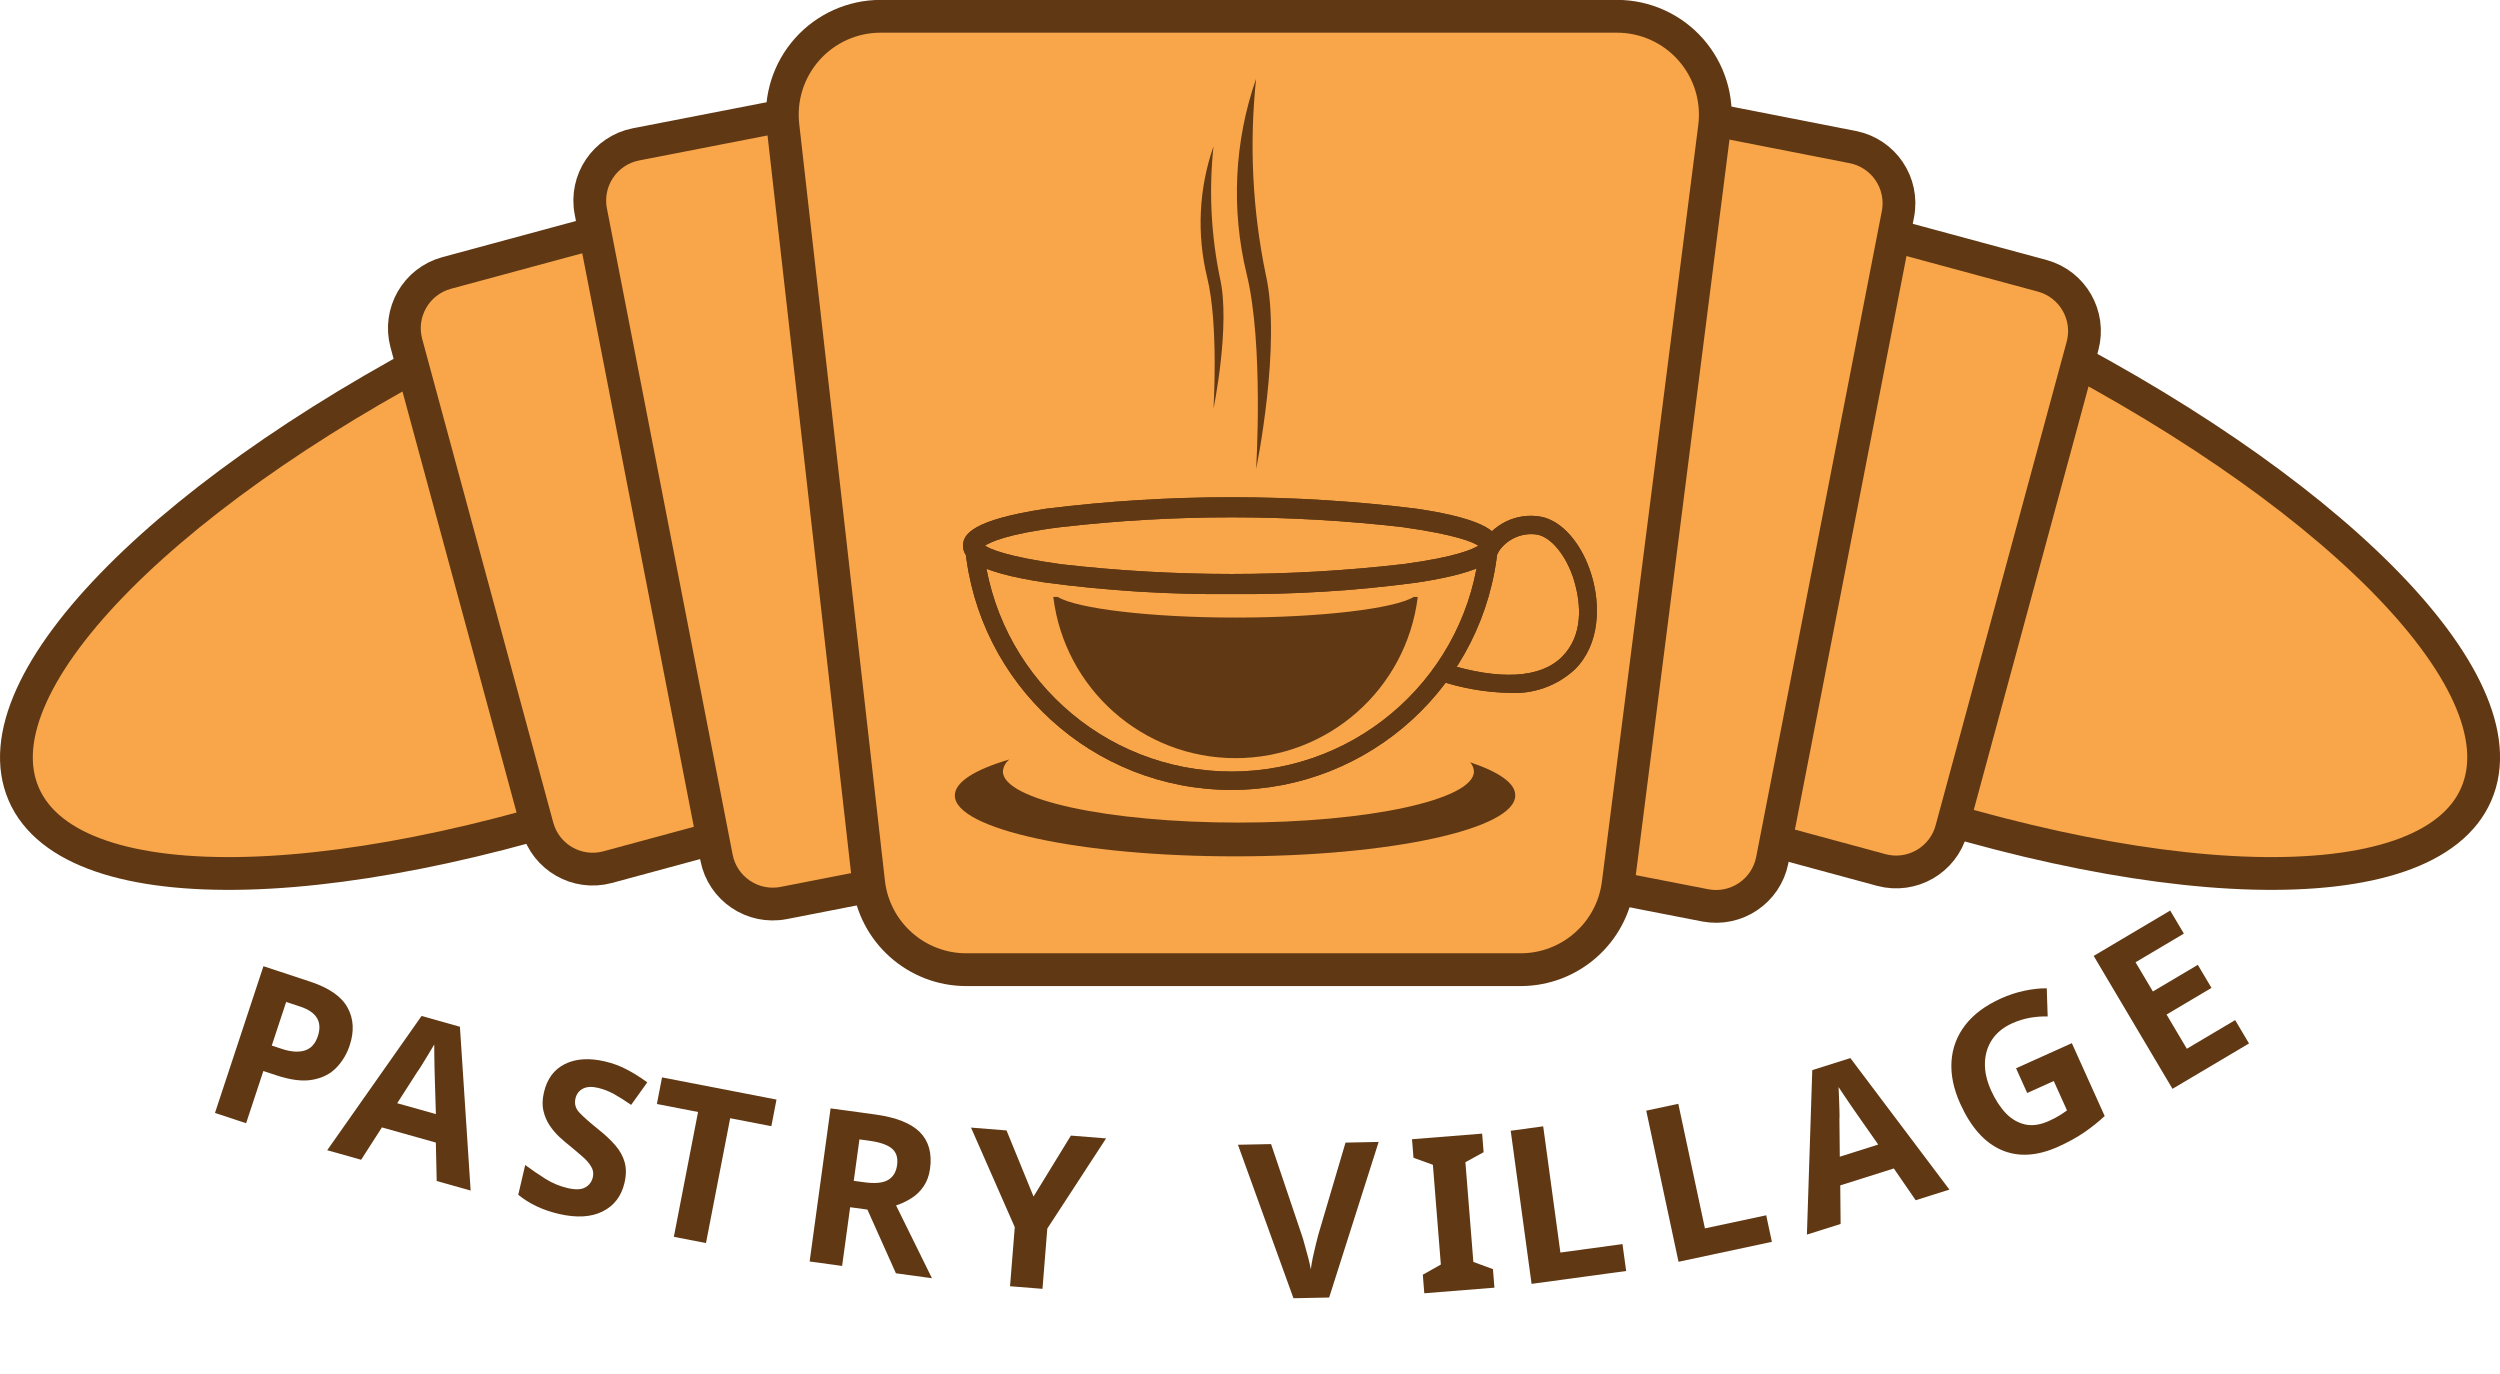
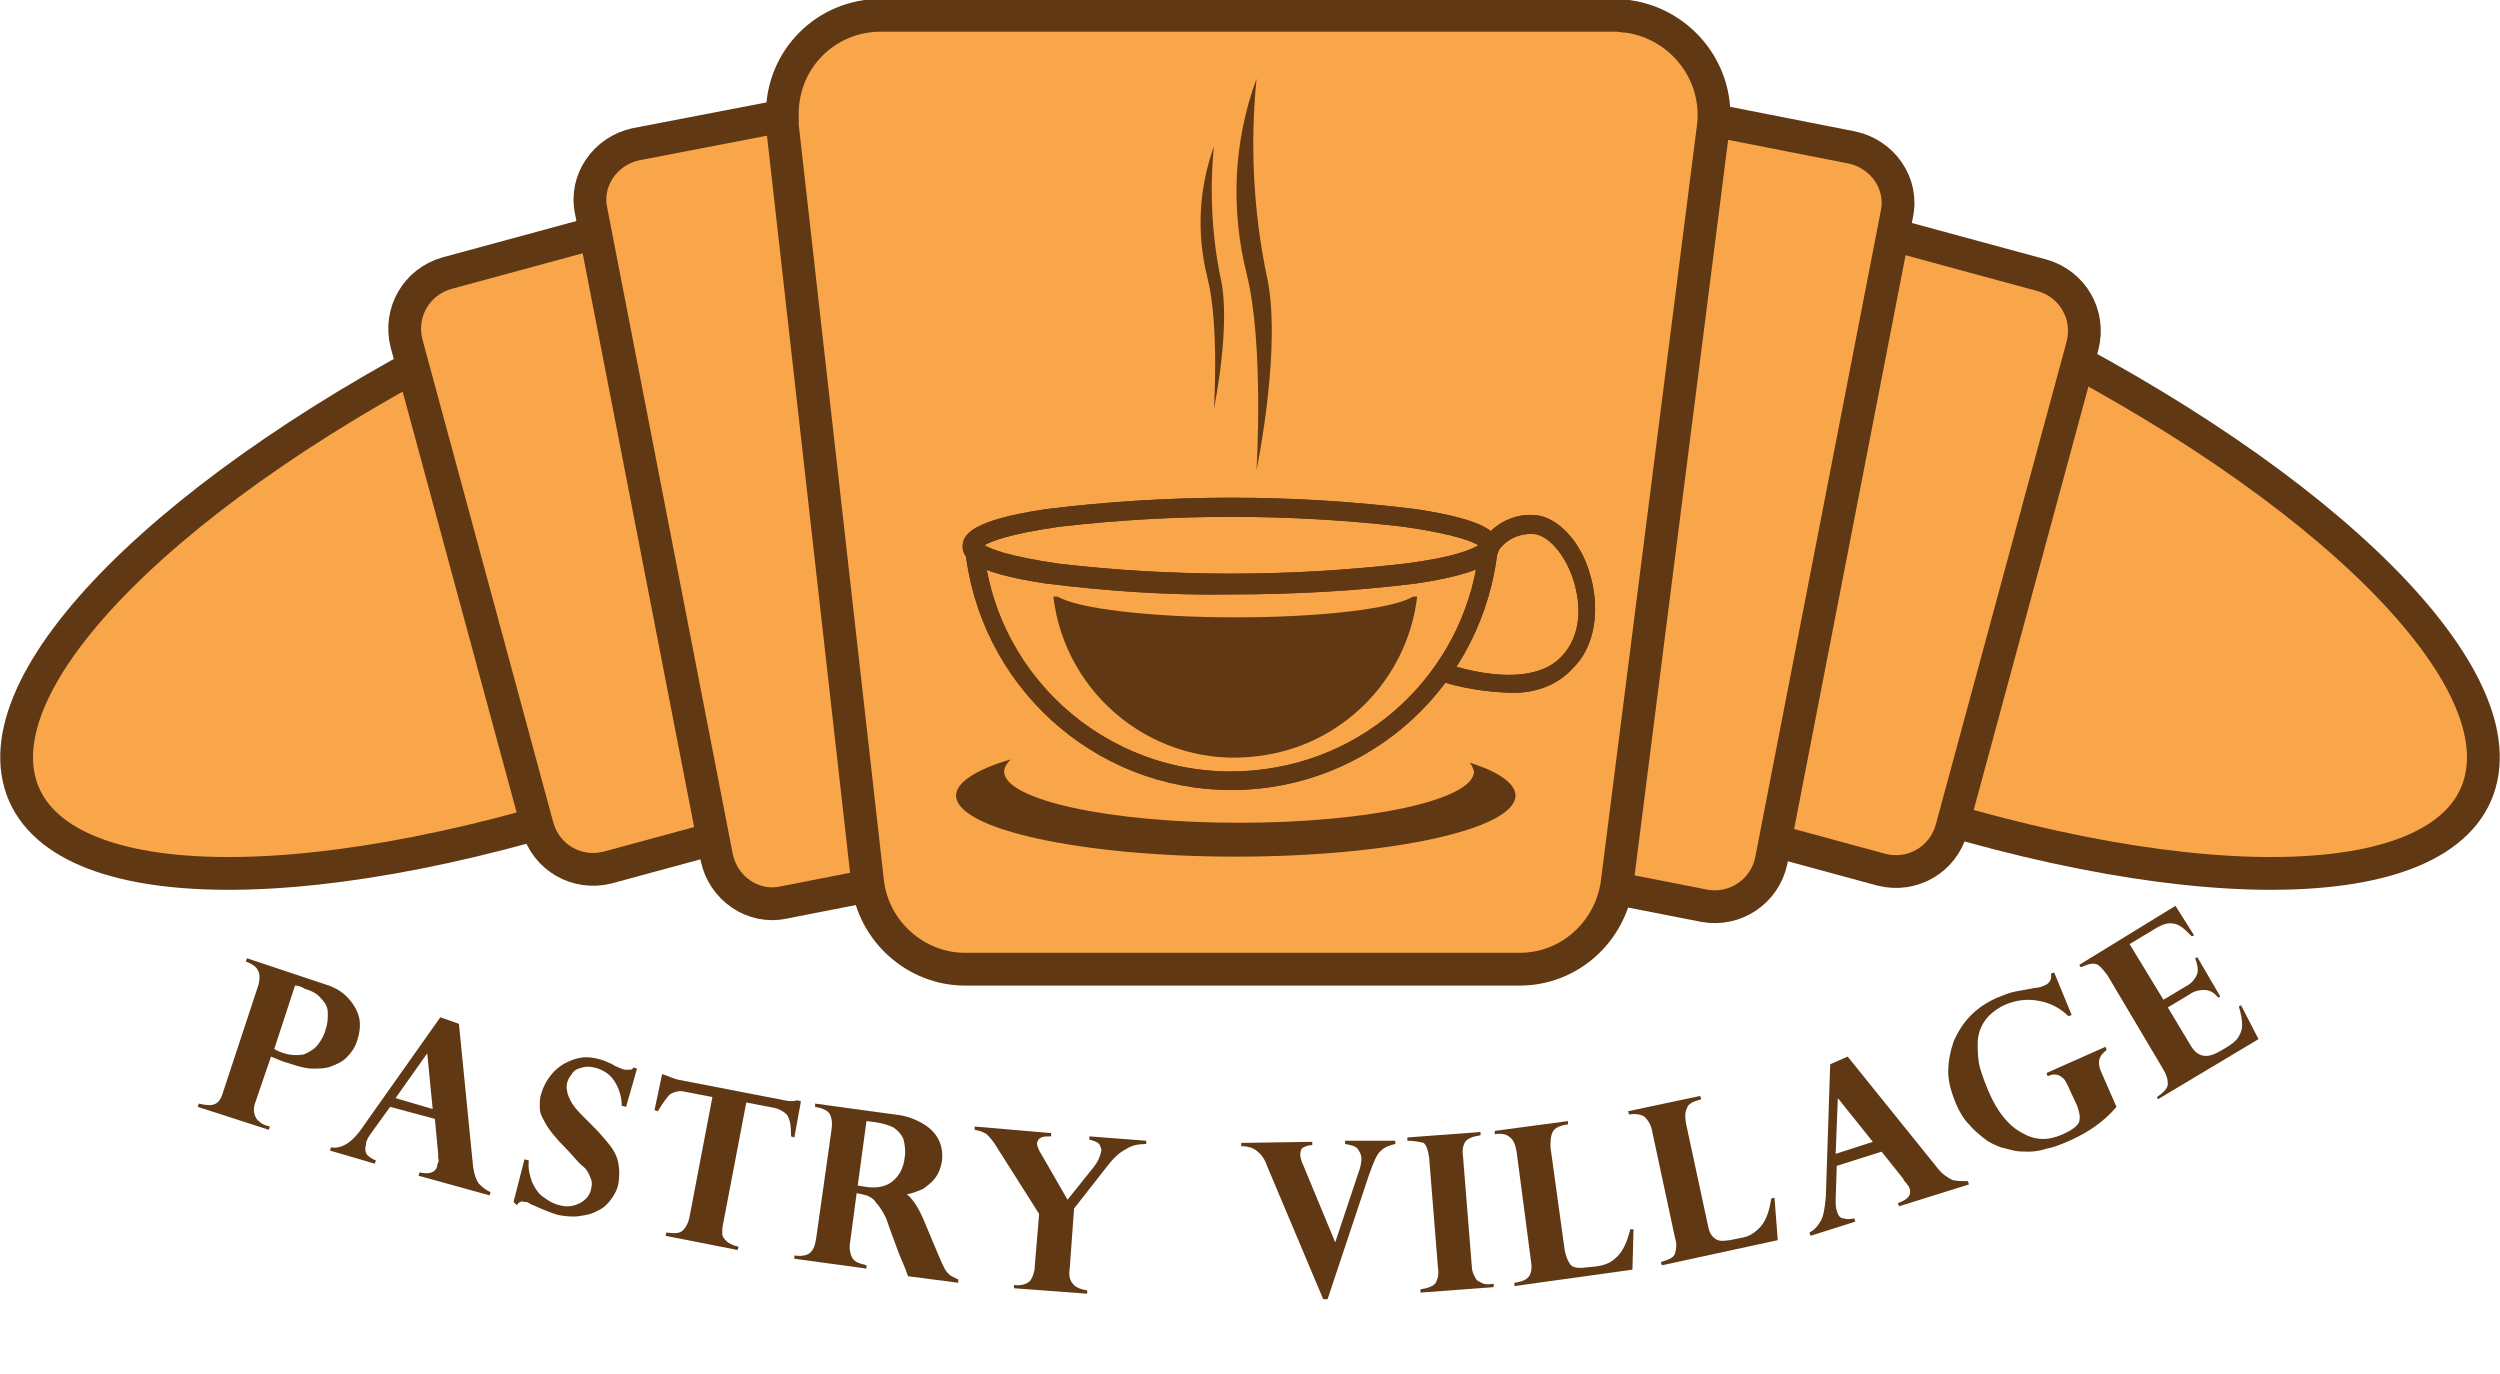
- <svg xmlns="http://www.w3.org/2000/svg" id="Layer_1" data-name="Layer 1" viewBox="0 0 228.76 125.65">
-   <defs>
-     <style>.cls-1{fill:#f9a64a;stroke:#603813;stroke-miterlimit:10;stroke-width:3px;}.cls-2{font-size:19.81px;font-family:PerpetuaTitlingMT-Bold, Perpetua Titling MT;font-weight:700;}.cls-2,.cls-3{fill:#603813;}</style>
-   </defs>
-   <path class="cls-1" d="M367.1,295.81c4.46,10.34,30.15,9.44,59.63-1.38l-17.71-41C380.92,267.41,362.64,285.47,367.1,295.81Z" transform="translate(-364.93 -223.15)" />
-   <path class="cls-1" d="M591.52,295.81c-4.46,10.34-30.15,9.44-59.63-1.38l17.71-41C577.7,267.41,596,285.47,591.52,295.81Z" transform="translate(-364.93 -223.15)" />
-   <path class="cls-1" d="M405.79,248.13a5.24,5.24,0,0,0-3.68,6.41l12,44.28a5.24,5.24,0,0,0,6.41,3.68l22.14-6-14.69-54.37Z" transform="translate(-364.93 -223.15)" />
-   <path class="cls-1" d="M423.12,236.36a5.24,5.24,0,0,0-4.13,6.13l11.51,59.16a5.24,5.24,0,0,0,6.13,4.13L466.21,300,452.71,230.6Z" transform="translate(-364.93 -223.15)" />
-   <path class="cls-1" d="M551.81,248.39a5.24,5.24,0,0,1,3.68,6.41l-12,44.28a5.24,5.24,0,0,1-6.41,3.68l-22.14-6,14.69-54.37Z" transform="translate(-364.93 -223.15)" />
-   <path class="cls-1" d="M534.47,236.61a5.24,5.24,0,0,1,4.13,6.13L527.09,301.9A5.24,5.24,0,0,1,521,306l-29.58-5.76,13.51-69.42Z" transform="translate(-364.93 -223.15)" />
-   <path class="cls-1" d="M436.57,234.64l7.84,69.24a9,9,0,0,0,8.93,8h50.76A9,9,0,0,0,513,304l8.82-69.24a9,9,0,0,0-8.91-10.12H445.5A9,9,0,0,0,436.57,234.64Z" transform="translate(-364.93 -223.15)" />
-   <text class="cls-2" transform="translate(17.98 101.28) rotate(18.28)">P</text>
-   <text class="cls-2" transform="matrix(0.96, 0.27, -0.27, 0.96, 29.94, 105.25)">A</text>
-   <text class="cls-2" transform="translate(46.39 109.76) rotate(13.15)">S</text>
-   <text class="cls-2" transform="matrix(0.98, 0.19, -0.19, 0.98, 57.51, 112.37)">T</text>
-   <text class="cls-2" transform="translate(72.32 115.19) rotate(7.79)">R</text>
-   <text class="cls-2" transform="matrix(1, 0.08, -0.08, 1, 87.72, 117.32)">Y</text>
-   <text class="cls-2" transform="translate(105.4 118.58) rotate(1.68)"> </text>
-   <text class="cls-2" transform="matrix(1, -0.02, 0.02, 1, 113.56, 118.89)">V</text>
-   <text class="cls-2" transform="translate(129.69 118.39) rotate(-4.56)">I</text>
-   <text class="cls-2" transform="translate(138.38 117.72) rotate(-7.76)">L</text>
-   <text class="cls-2" transform="translate(151.85 115.83) rotate(-12.06)">L</text>
-   <text class="cls-2" transform="translate(165.34 112.97) rotate(-17.53)">A</text>
-   <text class="cls-2" transform="matrix(0.91, -0.41, 0.41, 0.91, 181.22, 107.91)">G</text>
-   <text class="cls-2" transform="matrix(0.86, -0.51, 0.51, 0.86, 197.26, 100.54)">E</text>
-   <path class="cls-3" d="M477.63,276.68c-13.3,0-23.71-1.58-23.71-3.59s10.42-3.59,23.71-3.59,23.71,1.58,23.71,3.59S490.93,276.68,477.63,276.68Zm0-7c-12.76,0-23.55,1.57-23.55,3.43s10.78,3.43,23.55,3.43,23.55-1.57,23.55-3.43S490.39,269.66,477.63,269.66Z" transform="translate(-364.93 -223.15)" />
-   <path class="cls-3" d="M477.63,277.51a119.72,119.72,0,0,1-17-1.05c-6.72-1-7.58-2.34-7.58-3.38s.86-2.36,7.58-3.38a137.57,137.57,0,0,1,33.94,0c6.72,1,7.58,2.34,7.58,3.38s-.86,2.36-7.58,3.38A119.72,119.72,0,0,1,477.63,277.51Zm-22.57-4.43c.46.31,2,1,6.89,1.69a136.73,136.73,0,0,0,31.36,0c4.89-.65,6.44-1.39,6.89-1.69-.46-.31-2-1-6.89-1.69a136.71,136.71,0,0,0-31.36,0C457.06,272,455.51,272.78,455.06,273.08Z" transform="translate(-364.93 -223.15)" />
-   <path class="cls-3" d="M477.61,295.43a24.49,24.49,0,0,1-24.38-22.27l1.66-.15a22.82,22.82,0,0,0,45.45,0l1.66.15a24.49,24.49,0,0,1-24.38,22.27Z" transform="translate(-364.93 -223.15)" />
-   <path class="cls-3" d="M503,286.55a21.65,21.65,0,0,1-6.36-1.11l.5-1.59c5,1.57,8.75,1.37,10.71-.59s1.77-4.8,1.11-7-2.06-3.94-3.35-4.19a3.58,3.58,0,0,0-3.74,1.87l-1.49-.75a5.19,5.19,0,0,1,5.55-2.76c1.94.37,3.76,2.47,4.63,5.34.81,2.64.83,6.3-1.53,8.64A8.13,8.13,0,0,1,503,286.55Z" transform="translate(-364.93 -223.15)" />
-   <path class="cls-3" d="M477.63,276.68c-13.3,0-23.71-1.58-23.71-3.59s10.42-3.59,23.71-3.59,23.71,1.58,23.71,3.59S490.93,276.68,477.63,276.68Zm0-7c-12.76,0-23.55,1.57-23.55,3.43s10.78,3.43,23.55,3.43,23.55-1.57,23.55-3.43S490.39,269.66,477.63,269.66Z" transform="translate(-364.93 -223.15)" />
-   <path class="cls-3" d="M477.63,277.51a119.72,119.72,0,0,1-17-1.05c-6.72-1-7.58-2.34-7.58-3.38s.86-2.36,7.58-3.38a137.57,137.57,0,0,1,33.94,0c6.72,1,7.58,2.34,7.58,3.38s-.86,2.36-7.58,3.38A119.72,119.72,0,0,1,477.63,277.51Zm-22.57-4.43c.46.31,2,1,6.89,1.69a136.73,136.73,0,0,0,31.36,0c4.89-.65,6.44-1.39,6.89-1.69-.46-.31-2-1-6.89-1.69a136.71,136.71,0,0,0-31.36,0C457.06,272,455.51,272.78,455.06,273.08Z" transform="translate(-364.93 -223.15)" />
-   <path class="cls-3" d="M477.61,295.43a24.49,24.49,0,0,1-24.38-22.27l1.66-.15a22.82,22.82,0,0,0,45.45,0l1.66.15a24.49,24.49,0,0,1-24.38,22.27Z" transform="translate(-364.93 -223.15)" />
-   <path class="cls-3" d="M503,286.55a21.65,21.65,0,0,1-6.36-1.11l.5-1.59c5,1.57,8.75,1.37,10.71-.59s1.77-4.8,1.11-7-2.06-3.94-3.35-4.19a3.58,3.58,0,0,0-3.74,1.87l-1.49-.75a5.19,5.19,0,0,1,5.55-2.76c1.94.37,3.76,2.47,4.63,5.34.81,2.64.83,6.3-1.53,8.64A8.13,8.13,0,0,1,503,286.55Z" transform="translate(-364.93 -223.15)" />
-   <path class="cls-3" d="M499.45,292.9a1.32,1.32,0,0,1,.35.84c0,2.58-9.65,4.68-21.55,4.68s-21.55-2.09-21.55-4.68a1.52,1.52,0,0,1,.6-1.1c-3.13.92-5,2.06-5,3.3,0,3.08,11.48,5.57,25.64,5.57s25.64-2.49,25.64-5.57C503.61,294.82,502.08,293.78,499.45,292.9Z" transform="translate(-364.93 -223.15)" />
-   <path class="cls-3" d="M478,279.66c-7.79,0-14.54-.82-16.29-1.89h-.4a16.8,16.8,0,0,0,33.35,0h-.37C492.56,278.84,485.81,279.66,478,279.66Z" transform="translate(-364.93 -223.15)" />
-   <path class="cls-3" d="M479,248.21c1.58,6.39.87,17.86.87,17.86s2.36-11.46.87-17.86a58.2,58.2,0,0,1-.87-17.86A31.65,31.65,0,0,0,479,248.21Z" transform="translate(-364.93 -223.15)" />
-   <path class="cls-3" d="M475.39,248.54c1.06,4.29.58,12,.58,12s1.59-7.7.58-12a39.08,39.08,0,0,1-.58-12A21.25,21.25,0,0,0,475.39,248.54Z" transform="translate(-364.93 -223.15)" />
+ <svg xmlns="http://www.w3.org/2000/svg" version="1.1" id="Layer_1" x="0px" y="0px" viewBox="0 0 228.8 125.7" style="enable-background:new 0 0 228.8 125.7;" xml:space="preserve">
+   <style type="text/css">
+ 	.st0{fill:#F9A64A;stroke:#603813;stroke-width:3;stroke-miterlimit:10;}
+ 	.st1{enable-background:new    ;}
+ 	.st2{fill:#603813;}
+ </style>
+   <path class="st0" d="M2.2,72.7c4.5,10.3,30.1,9.4,59.6-1.4l-17.7-41C16,44.3-2.3,62.3,2.2,72.7z" />
+   <path class="st0" d="M226.6,72.7c-4.5,10.3-30.2,9.4-59.6-1.4l17.7-41C212.8,44.3,231.1,62.3,226.6,72.7z" />
+   <path class="st0" d="M40.9,25c-2.8,0.8-4.4,3.6-3.7,6.4l12,44.3c0.8,2.8,3.6,4.4,6.4,3.7l22.1-6L63,19L40.9,25z" />
+   <path class="st0" d="M58.2,13.2c-2.8,0.6-4.7,3.3-4.1,6.1l11.5,59.2c0.6,2.8,3.3,4.7,6.1,4.1l29.6-5.8L87.8,7.5L58.2,13.2z" />
+   <path class="st0" d="M186.9,25.2c2.8,0.8,4.4,3.6,3.7,6.4l-12,44.3c-0.8,2.8-3.6,4.4-6.4,3.7l-22.1-6l14.7-54.4L186.9,25.2z" />
+   <path class="st0" d="M169.5,13.5c2.8,0.6,4.7,3.3,4.1,6.1l-11.5,59.2c-0.6,2.8-3.3,4.6-6.1,4.1l-29.6-5.8L140,7.7L169.5,13.5z" />
+   <path class="st0" d="M71.6,11.5l7.8,69.2c0.5,4.5,4.4,8,8.9,8h50.8c4.5,0,8.3-3.4,8.9-7.9l8.8-69.2c0.6-4.9-2.9-9.4-7.8-10.1  c-0.4,0-0.7-0.1-1.1-0.1H80.6c-5,0-9,4-9,9C71.6,10.8,71.6,11.2,71.6,11.5z" />
+   <g class="st1">
+     <path class="st2" d="M24.8,96.7l-1.4,4.1c-0.2,0.5-0.2,0.9-0.1,1.2c0.1,0.3,0.2,0.5,0.5,0.7c0.2,0.2,0.5,0.3,0.9,0.4l-0.1,0.3   l-6.5-2.1l0.1-0.3c0.4,0.1,0.9,0.2,1.3,0.1c0.4-0.1,0.7-0.4,0.9-1.1l3.2-9.7c0.2-0.6,0.2-1.2,0-1.5c-0.2-0.4-0.6-0.6-1.1-0.8   l0.1-0.3l7.2,2.4c1,0.3,1.7,0.8,2.2,1.4s0.8,1.2,0.9,1.8c0.1,0.6,0,1.3-0.2,1.9c-0.2,0.7-0.6,1.2-1,1.6c-0.4,0.4-0.9,0.6-1.4,0.8   c-0.5,0.2-1.1,0.2-1.7,0.2s-1.3-0.2-2.2-0.5C26,97.2,25.5,97,24.8,96.7z M27,90.2L25.1,96c0.3,0.2,0.6,0.3,0.9,0.4   c0.7,0.2,1.3,0.2,1.8,0.1c0.5-0.2,1-0.5,1.3-0.9s0.6-0.9,0.7-1.4c0.2-0.5,0.2-1,0.2-1.5c0-0.5-0.2-0.9-0.6-1.3   c-0.3-0.4-0.8-0.7-1.5-0.9C27.6,90.3,27.3,90.2,27,90.2z" />
+   </g>
+   <g class="st1">
+     <path class="st2" d="M42,93.7l1.3,13.1c0.1,0.7,0.3,1.2,0.5,1.5c0.3,0.3,0.6,0.6,1.1,0.8l-0.1,0.3l-6.5-1.8l0.1-0.3   c0.9,0.2,1.4,0,1.6-0.5c0-0.1,0-0.2,0.1-0.4s0-0.3,0-0.5c0-0.2,0-0.3,0-0.3l-0.3-3.2l-4.1-1.1l-1.8,2.5c-0.2,0.3-0.4,0.6-0.4,0.9   c-0.1,0.4-0.1,0.7,0.1,1c0.2,0.2,0.5,0.4,0.8,0.5l-0.1,0.3l-4.1-1.2l0.1-0.3c0.4,0.1,0.9,0,1.4-0.3c0.5-0.3,1-0.8,1.6-1.7l7-9.9   L42,93.7z M36.2,100.5l3.4,1l-0.5-5.1L36.2,100.5z" />
+   </g>
+   <g class="st1">
+     <path class="st2" d="M57.3,101.3l-0.4-0.1c0-0.9-0.3-1.7-0.7-2.3c-0.4-0.6-1-1-1.8-1.2c-0.4-0.1-0.8-0.1-1.1,0   c-0.4,0.1-0.7,0.2-0.9,0.5s-0.4,0.5-0.5,0.9c0,0.2-0.1,0.4,0,0.7c0,0.2,0.1,0.5,0.3,0.9s0.5,0.8,1,1.3c0.5,0.5,0.9,0.9,1,1   c0.7,0.7,1.2,1.3,1.6,1.8c0.4,0.5,0.7,1.1,0.8,1.7c0.1,0.6,0.1,1.2,0,1.8c-0.1,0.6-0.4,1.1-0.7,1.5c-0.3,0.4-0.7,0.8-1.2,1   c-0.5,0.3-1,0.4-1.7,0.5c-0.6,0.1-1.3,0-1.9-0.1c-0.7-0.2-1.4-0.5-2.3-0.9c-0.1,0-0.2-0.1-0.4-0.2c-0.1-0.1-0.3-0.1-0.4-0.1   c-0.3-0.1-0.5,0-0.7,0.3L47,110l1-3.9l0.4,0.1c-0.1,0.8,0.1,1.4,0.3,2c0.3,0.6,0.6,1.1,1.1,1.4c0.4,0.3,0.9,0.6,1.4,0.7   c0.7,0.2,1.3,0.1,1.9-0.2c0.5-0.3,0.9-0.7,1-1.3c0.1-0.4,0.1-0.7-0.1-1.1c-0.1-0.3-0.3-0.7-0.7-1s-0.9-1-1.8-1.9   c-0.5-0.5-0.9-1-1.2-1.4s-0.5-0.8-0.7-1.2s-0.2-0.7-0.2-1c0-0.3,0-0.7,0.1-1c0.2-0.7,0.5-1.3,1-1.9c0.5-0.6,1.1-1,1.9-1.3   s1.5-0.3,2.3-0.1c0.4,0.1,0.7,0.2,1.1,0.4c0.1,0,0.2,0.1,0.4,0.2c0.1,0.1,0.3,0.1,0.4,0.2c0.3,0.1,0.5,0.2,0.6,0.2   c0.2,0,0.4,0,0.5,0c0.1,0,0.2-0.1,0.3-0.2l0.3,0.1L57.3,101.3z" />
+   </g>
+   <g class="st1">
+     <path class="st2" d="M62,98.8l9.8,1.9c0.4,0.1,0.8,0.1,1.2,0l0.3,0.1l-0.6,3.3l-0.3-0.1c0-1-0.1-1.6-0.4-2   c-0.3-0.3-0.7-0.5-1.1-0.6l-2.6-0.5l-2.1,11c-0.1,0.4-0.1,0.7-0.1,1c0,0.3,0.2,0.5,0.4,0.7s0.6,0.4,1.1,0.5l-0.1,0.3l-6.6-1.3   l0.1-0.3c0.7,0.1,1.2,0.1,1.5-0.2c0.3-0.3,0.5-0.7,0.6-1.2l2.1-11l-2.6-0.5c-0.4-0.1-0.8,0-1.2,0.2c-0.3,0.2-0.7,0.8-1.2,1.6   l-0.3-0.1l0.7-3.3l0.3,0.1C61.2,98.5,61.6,98.7,62,98.8z" />
+   </g>
+   <g class="st1">
+     <path class="st2" d="M78.9,109.3l-0.5-0.1l-0.6,4.5c-0.1,0.5,0,0.9,0.1,1.2c0.1,0.3,0.3,0.5,0.5,0.6c0.2,0.1,0.5,0.2,0.9,0.3l0,0.3   l-6.6-0.9l0-0.3c0.7,0.1,1.2,0,1.5-0.3c0.3-0.3,0.4-0.7,0.5-1.3l1.4-9.9c0.1-0.7,0-1.2-0.2-1.5c-0.2-0.3-0.7-0.5-1.3-0.6l0-0.3   l7.3,1c1,0.1,1.8,0.4,2.5,0.8c0.7,0.4,1.2,0.9,1.5,1.5c0.3,0.6,0.4,1.3,0.3,2c-0.1,0.6-0.3,1.1-0.6,1.5c-0.3,0.4-0.7,0.7-1.1,1   c-0.5,0.2-0.9,0.4-1.5,0.5c0.6,0.5,1.1,1.3,1.6,2.5l1.3,3.1c0.2,0.5,0.4,0.9,0.6,1.3c0.2,0.3,0.4,0.5,0.6,0.6   c0.2,0.1,0.4,0.2,0.6,0.3l0,0.3l-4.6-0.6c-0.3-0.9-0.6-1.5-0.8-2c-0.6-1.6-1-2.7-1.2-3.3c-0.3-0.6-0.6-1.1-0.9-1.4   C79.9,109.6,79.4,109.4,78.9,109.3z M80.1,102.7l-0.8-0.1l-0.8,5.9l0.6,0.1c1.1,0.2,2,0,2.6-0.5c0.6-0.5,1-1.2,1.1-2.2   c0.1-0.6,0-1.1-0.1-1.6c-0.2-0.5-0.5-0.8-0.9-1.1C81.4,103,80.8,102.8,80.1,102.7z" />
+   </g>
+   <g class="st1">
+     <path class="st2" d="M104.9,104.4l0,0.3c-0.7,0-1.3,0.1-1.9,0.5c-0.6,0.3-1.2,0.9-1.8,1.7l-2.9,3.7l-0.4,5.5   c-0.1,0.6,0,1.1,0.3,1.4c0.2,0.3,0.7,0.5,1.3,0.6l0,0.3l-6.7-0.5l0-0.3c0.7,0.1,1.2-0.1,1.5-0.4c0.2-0.3,0.4-0.8,0.4-1.3l0.4-4.8   l-3.8-6c-0.4-0.7-0.8-1.1-1-1.3c-0.3-0.2-0.6-0.3-1.1-0.4l0-0.3l7,0.6l0,0.3c-0.4,0-0.7,0-0.9,0.1c-0.2,0.1-0.3,0.2-0.4,0.5   c0,0.2,0.1,0.6,0.5,1.2l2.3,4l2.4-3c0.4-0.5,0.6-1,0.7-1.5c0-0.2-0.1-0.4-0.2-0.6c-0.2-0.2-0.5-0.3-0.9-0.4l0-0.3L104.9,104.4z" />
+   </g>
+   <g class="st1">
+     <path class="st2" d="M127.7,104.4l0,0.3c-0.5,0.1-1,0.3-1.3,0.6c-0.4,0.3-0.7,1.1-1.1,2.2l-3.8,11.4l-0.4,0l-5.1-12.1   c-0.2-0.6-0.5-1.1-0.9-1.4c-0.3-0.3-0.8-0.5-1.5-0.5l0-0.3l6.5-0.1l0,0.3c-0.3,0-0.6,0.1-0.8,0.2c-0.2,0.1-0.3,0.3-0.3,0.7   c0,0.2,0.1,0.6,0.3,1l2.9,7l2.1-6.3c0.2-0.5,0.3-1,0.3-1.4c0-0.2-0.1-0.5-0.3-0.8c-0.2-0.3-0.6-0.4-1.2-0.5l0-0.3L127.7,104.4z" />
+   </g>
+   <g class="st1">
+     <path class="st2" d="M128.8,104.4l0-0.3l6.7-0.5l0,0.3c-0.7,0.1-1.2,0.3-1.4,0.6s-0.3,0.8-0.2,1.4l0.8,10c0,0.3,0.1,0.6,0.2,0.8   c0.1,0.2,0.2,0.5,0.5,0.6c0.3,0.2,0.6,0.3,1.2,0.2l0.1,0l0,0.3l-6.7,0.5l0-0.3c0.7-0.1,1.2-0.3,1.4-0.6c0.2-0.4,0.3-0.8,0.2-1.4   l-0.8-10c-0.1-0.7-0.2-1.1-0.5-1.4C129.9,104.5,129.4,104.4,128.8,104.4z" />
+   </g>
+   <g class="st1">
+     <path class="st2" d="M149.4,116.2l-10.8,1.5l0-0.3c0.7-0.1,1.2-0.3,1.4-0.7c0.2-0.4,0.2-0.8,0.1-1.4l-1.3-9.9   c-0.1-0.6-0.3-1.1-0.6-1.3c-0.3-0.3-0.8-0.4-1.4-0.3l0-0.3l6.7-0.9l0,0.3c-0.7,0.1-1.2,0.3-1.4,0.7c-0.2,0.4-0.2,0.8-0.2,1.4   l1.3,9.4c0.1,0.6,0.3,1,0.5,1.3s0.7,0.4,1.4,0.3l1-0.1c0.7-0.1,1.3-0.3,1.8-0.8c0.5-0.4,1-1.3,1.3-2.6l0.3,0L149.4,116.2z" />
+   </g>
+   <g class="st1">
+     <path class="st2" d="M162.7,113.5l-10.6,2.3l-0.1-0.3c0.7-0.2,1.2-0.4,1.3-0.8c0.1-0.4,0.2-0.8,0-1.4l-2.1-9.8   c-0.1-0.6-0.4-1-0.7-1.3c-0.3-0.2-0.8-0.3-1.4-0.2l-0.1-0.3l6.6-1.4l0.1,0.3c-0.7,0.2-1.2,0.4-1.3,0.8c-0.2,0.4-0.2,0.8-0.1,1.4   l2,9.3c0.1,0.6,0.3,1,0.6,1.2c0.3,0.3,0.7,0.3,1.4,0.2l1-0.2c0.7-0.1,1.2-0.4,1.7-0.9c0.5-0.5,0.9-1.3,1.1-2.7l0.3-0.1L162.7,113.5   z" />
+   </g>
+   <g class="st1">
+     <path class="st2" d="M169.1,96.7l8.3,10.3c0.4,0.5,0.9,0.8,1.3,1c0.4,0.1,0.9,0.1,1.4,0.1l0.1,0.3l-6.4,2l-0.1-0.3   c0.9-0.3,1.2-0.7,1.1-1.2c0-0.1-0.1-0.2-0.1-0.3c-0.1-0.1-0.2-0.3-0.3-0.4c-0.1-0.1-0.2-0.2-0.2-0.3l-2-2.5l-4.1,1.3l-0.1,3.1   c0,0.4,0,0.7,0.1,1c0.1,0.4,0.3,0.7,0.6,0.7c0.3,0.1,0.6,0.1,1,0l0.1,0.3l-4.1,1.3l-0.1-0.3c0.4-0.2,0.7-0.5,1-1   c0.3-0.5,0.4-1.2,0.5-2.3l0.4-12.1L169.1,96.7z M168,105.6l3.4-1.1l-3.2-4L168,105.6z" />
+   </g>
+   <g class="st1">
+     <path class="st2" d="M189.6,92.9l-0.3,0.1c-0.7-0.7-1.6-1.2-2.7-1.4c-1-0.2-2.1-0.1-3.2,0.4c-0.8,0.4-1.4,0.9-1.8,1.5   c-0.4,0.6-0.6,1.3-0.6,2c0,0.7,0,1.4,0.2,2.2c0.2,0.7,0.5,1.5,0.8,2.2c0.8,1.9,1.9,3.2,3.1,3.8c1.2,0.7,2.4,0.7,3.7,0.1   c0.9-0.4,1.4-0.8,1.5-1.2c0.1-0.4,0-0.8-0.2-1.4l-0.7-1.5c-0.1-0.3-0.3-0.6-0.4-0.8c-0.1-0.2-0.4-0.4-0.6-0.5   c-0.3-0.1-0.6-0.1-1,0.1l-0.1-0.3l5.4-2.4l0.1,0.3c-0.7,0.5-0.9,1.1-0.5,2l1.4,3.2c-1.1,1.3-2.5,2.3-4.3,3.1   c-0.7,0.3-1.4,0.6-2,0.7c-0.6,0.2-1.2,0.3-1.7,0.3c-0.5,0-1,0-1.4-0.1c-0.4-0.1-0.8-0.2-1.2-0.3c-0.5-0.2-1-0.4-1.5-0.8   s-1-0.8-1.4-1.3c-0.5-0.5-0.9-1.2-1.2-1.9c-0.4-1-0.7-2-0.7-2.9c0-1,0.2-1.9,0.5-2.8c0.4-0.9,0.9-1.7,1.6-2.4   c0.7-0.7,1.5-1.2,2.4-1.6c0.5-0.2,1-0.4,1.4-0.5c0.4-0.1,1.1-0.2,2.1-0.4c0.3,0,0.6-0.1,1-0.3c0.3-0.2,0.5-0.5,0.4-1l0.3-0.1   L189.6,92.9z" />
+   </g>
+   <g class="st1">
+     <path class="st2" d="M199.1,82.9l1.7,2.7l-0.2,0.1c-0.4-0.4-0.7-0.7-1-0.9c-0.3-0.2-0.6-0.3-1-0.3c-0.3,0-0.7,0.1-1.2,0.4l-2.5,1.5   l3.1,5.1l2-1.2c0.6-0.3,0.9-0.7,1.1-1.2c0.1-0.4,0-0.9-0.2-1.4l0.2-0.1l2.1,3.6l-0.2,0.1c-0.4-0.5-0.8-0.7-1.3-0.7   c-0.4,0-0.9,0.1-1.3,0.4l-2,1.2l2.1,3.5c0.6,1,1.4,1.2,2.5,0.6l0.7-0.4c0.5-0.3,0.9-0.6,1.1-0.9c0.2-0.3,0.4-0.7,0.4-1.2   s-0.1-1-0.3-1.7l0.2-0.1l1.6,3.1l-9.2,5.5l-0.1-0.2c0.6-0.4,1-0.8,1-1.2c0-0.4-0.1-0.8-0.4-1.3l-5.1-8.6c-0.3-0.4-0.6-0.8-0.9-1   c-0.4-0.2-0.8-0.1-1.5,0.2l-0.1,0l-0.1-0.2L199.1,82.9z" />
+   </g>
+   <path class="st2" d="M112.7,53.5C99.4,53.5,89,52,89,49.9s10.4-3.6,23.7-3.6s23.7,1.6,23.7,3.6S126,53.5,112.7,53.5z M112.7,46.5  c-12.8,0-23.5,1.6-23.5,3.4s10.8,3.4,23.5,3.4s23.5-1.6,23.5-3.4S125.5,46.5,112.7,46.5L112.7,46.5z" />
+   <path class="st2" d="M112.7,54.4c-5.7,0.1-11.4-0.3-17-1c-6.7-1-7.6-2.3-7.6-3.4s0.9-2.4,7.6-3.4c11.3-1.4,22.7-1.4,33.9,0  c6.7,1,7.6,2.3,7.6,3.4s-0.9,2.4-7.6,3.4C124,54.1,118.4,54.4,112.7,54.4z M90.1,49.9c0.5,0.3,2,1,6.9,1.7c10.4,1.2,20.9,1.2,31.4,0  c4.9-0.6,6.4-1.4,6.9-1.7c-0.5-0.3-2-1-6.9-1.7C118,47,107.4,47,97,48.2C92.1,48.9,90.6,49.6,90.1,49.9L90.1,49.9z" />
+   <path class="st2" d="M112.7,72.3c-12.7,0-23.2-9.7-24.4-22.3l1.7-0.1c1.1,12.6,12.3,21.8,24.8,20.6c11-1,19.6-9.7,20.6-20.6l1.7,0.1  C135.9,62.6,125.4,72.3,112.7,72.3L112.7,72.3z" />
+   <path class="st2" d="M138.1,63.4c-2.2-0.1-4.3-0.4-6.4-1.1l0.5-1.6c5,1.6,8.8,1.4,10.7-0.6s1.8-4.8,1.1-7s-2.1-3.9-3.4-4.2  c-1.5-0.2-3,0.5-3.7,1.9l-1.5-0.8c1-2,3.3-3.2,5.5-2.8c1.9,0.4,3.8,2.5,4.6,5.3c0.8,2.6,0.8,6.3-1.5,8.6  C142.5,62.8,140.3,63.5,138.1,63.4z" />
+   <path class="st2" d="M112.7,53.5C99.4,53.5,89,52,89,49.9s10.4-3.6,23.7-3.6s23.7,1.6,23.7,3.6S126,53.5,112.7,53.5z M112.7,46.5  c-12.8,0-23.5,1.6-23.5,3.4s10.8,3.4,23.5,3.4s23.5-1.6,23.5-3.4S125.5,46.5,112.7,46.5L112.7,46.5z" />
+   <path class="st2" d="M112.7,54.4c-5.7,0.1-11.4-0.3-17-1c-6.7-1-7.6-2.3-7.6-3.4s0.9-2.4,7.6-3.4c11.3-1.4,22.7-1.4,33.9,0  c6.7,1,7.6,2.3,7.6,3.4s-0.9,2.4-7.6,3.4C124,54.1,118.4,54.4,112.7,54.4z M90.1,49.9c0.5,0.3,2,1,6.9,1.7c10.4,1.2,20.9,1.2,31.4,0  c4.9-0.6,6.4-1.4,6.9-1.7c-0.5-0.3-2-1-6.9-1.7C118,47,107.4,47,97,48.2C92.1,48.9,90.6,49.6,90.1,49.9L90.1,49.9z" />
+   <path class="st2" d="M112.7,72.3c-12.7,0-23.2-9.7-24.4-22.3l1.7-0.1c1.1,12.6,12.3,21.8,24.8,20.6c11-1,19.6-9.7,20.6-20.6l1.7,0.1  C135.9,62.6,125.4,72.3,112.7,72.3L112.7,72.3z" />
+   <path class="st2" d="M138.1,63.4c-2.2-0.1-4.3-0.4-6.4-1.1l0.5-1.6c5,1.6,8.8,1.4,10.7-0.6s1.8-4.8,1.1-7s-2.1-3.9-3.4-4.2  c-1.5-0.2-3,0.5-3.7,1.9l-1.5-0.8c1-2,3.3-3.2,5.5-2.8c1.9,0.4,3.8,2.5,4.6,5.3c0.8,2.6,0.8,6.3-1.5,8.6  C142.5,62.8,140.3,63.5,138.1,63.4z" />
+   <path class="st2" d="M134.5,69.8c0.2,0.2,0.3,0.5,0.4,0.8c0,2.6-9.6,4.7-21.5,4.7s-21.5-2.1-21.5-4.7c0-0.4,0.3-0.8,0.6-1.1  c-3.1,0.9-5,2.1-5,3.3c0,3.1,11.5,5.6,25.6,5.6s25.6-2.5,25.6-5.6C138.7,71.7,137.1,70.6,134.5,69.8z" />
+   <path class="st2" d="M113.1,56.5c-7.8,0-14.5-0.8-16.3-1.9h-0.4c1.1,9.2,9.5,15.8,18.7,14.6c7.7-0.9,13.7-7,14.6-14.6h-0.4  C127.6,55.7,120.9,56.5,113.1,56.5z" />
+   <path class="st2" d="M114.1,25.1c1.6,6.4,0.9,17.9,0.9,17.9s2.4-11.5,0.9-17.9c-1.2-5.9-1.5-11.9-0.9-17.9  C112.9,12.9,112.6,19.1,114.1,25.1z" />
+   <path class="st2" d="M110.5,25.4c1.1,4.3,0.6,12,0.6,12s1.6-7.7,0.6-12c-0.8-3.9-1-8-0.6-12C109.7,17.3,109.5,21.4,110.5,25.4z" />
</svg>
